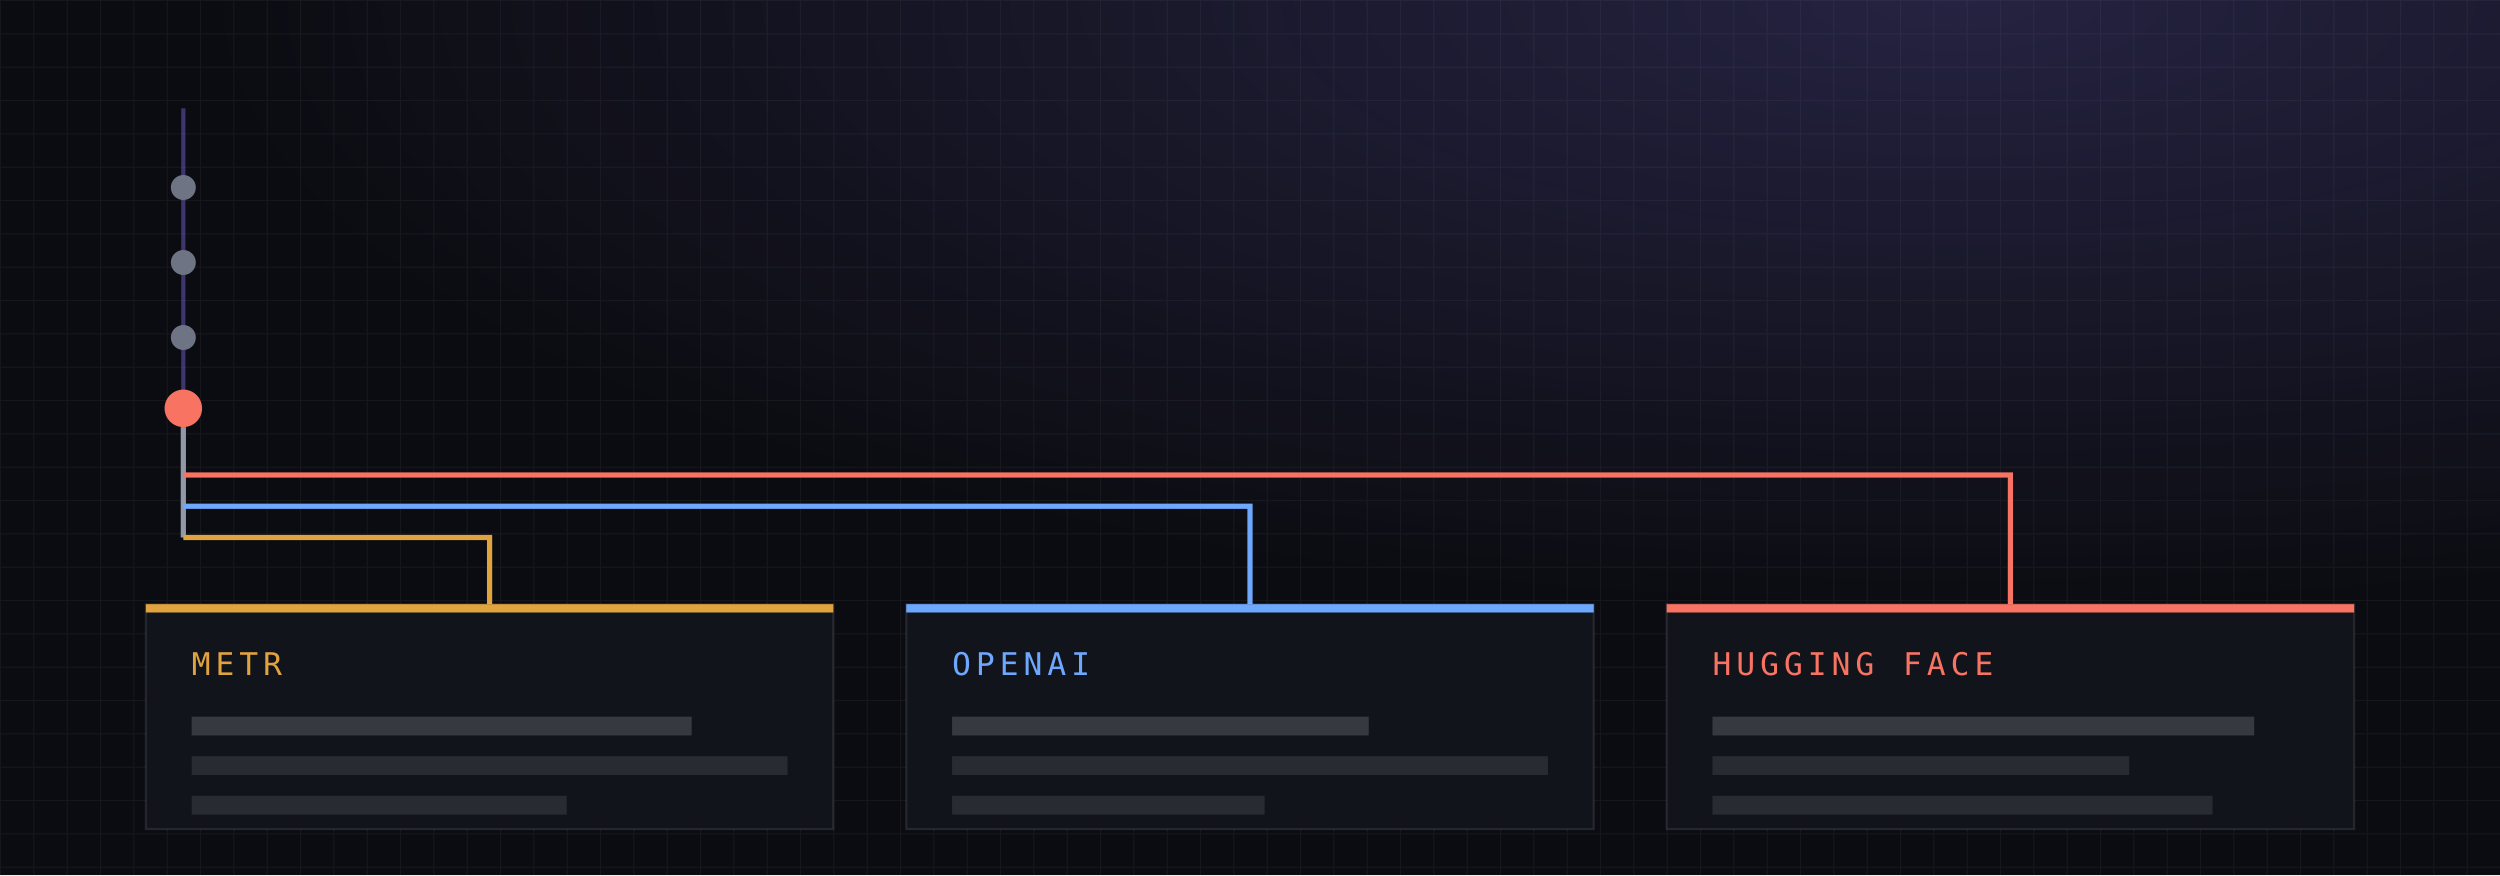
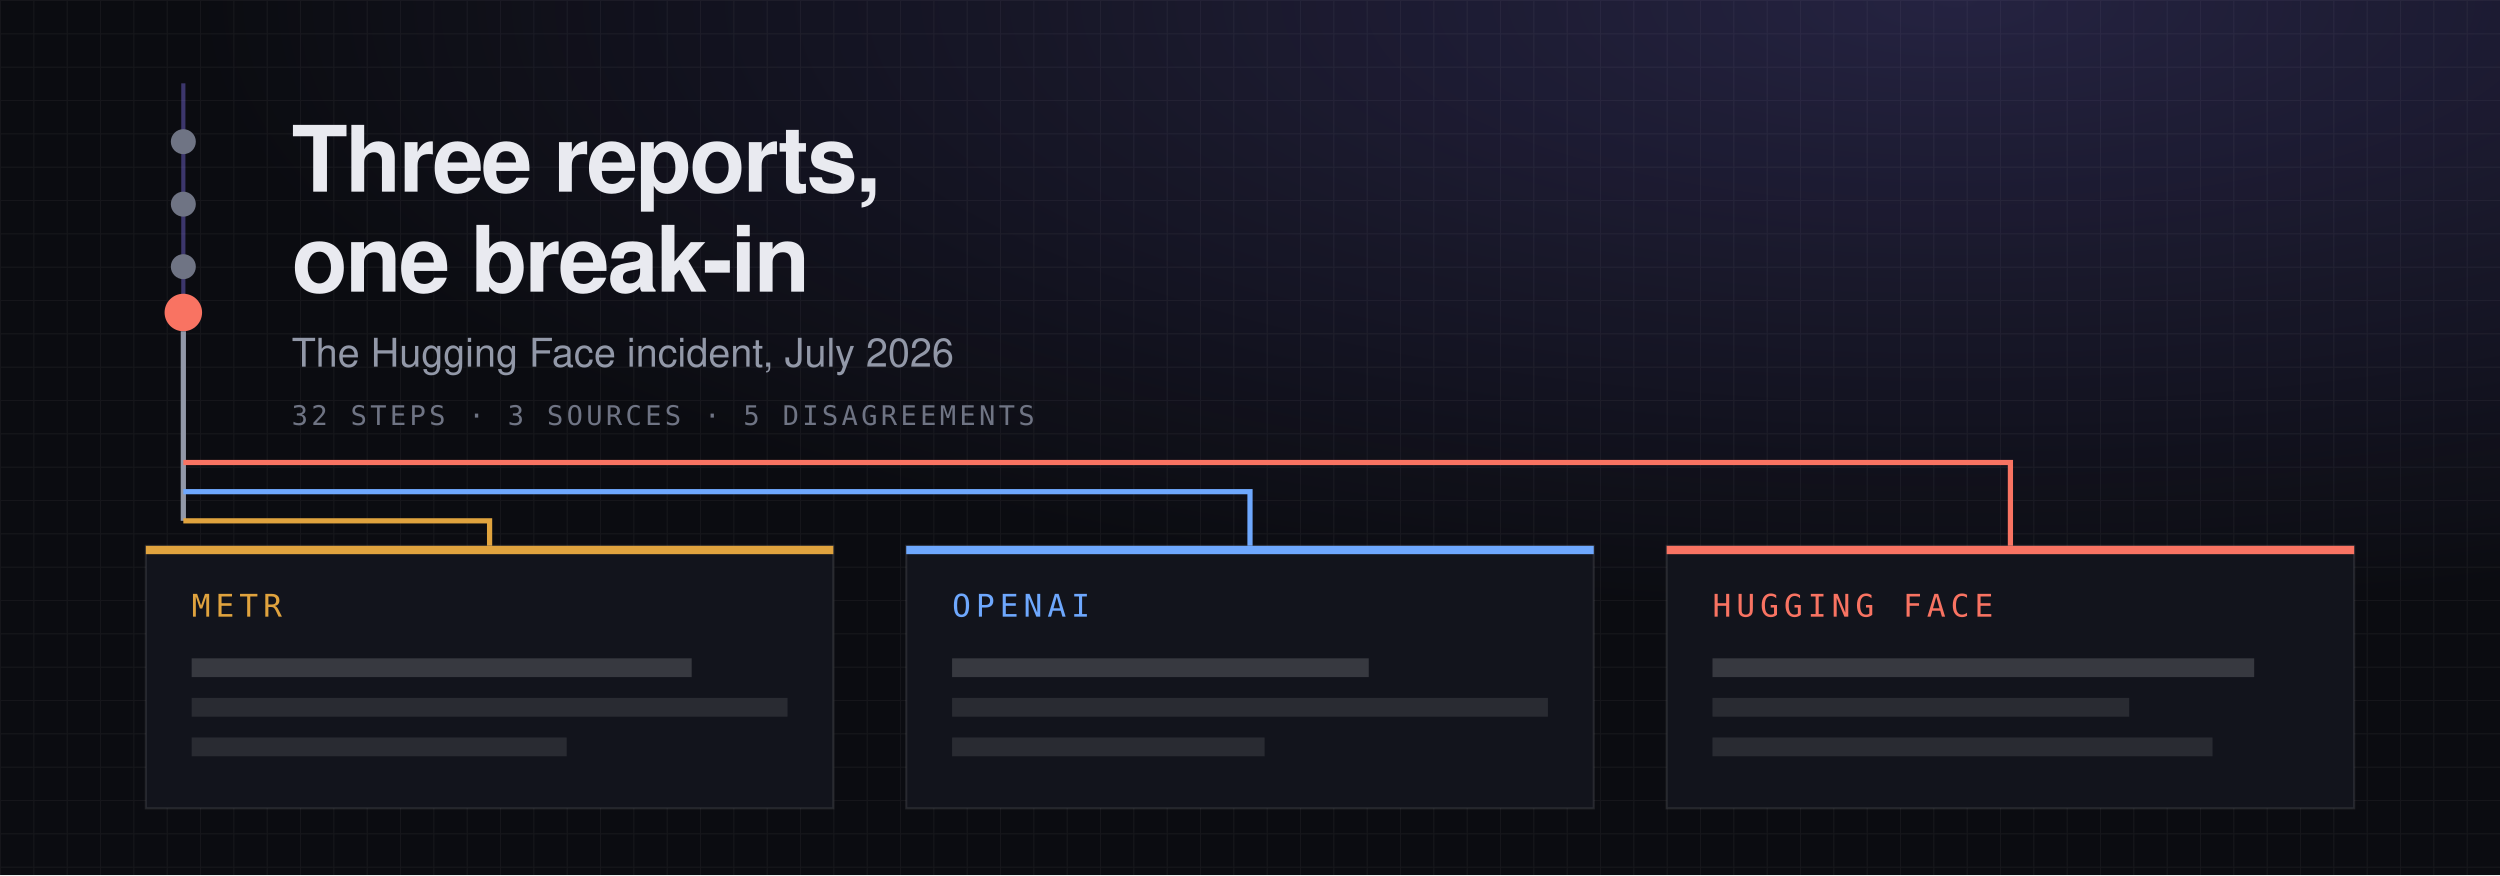
<svg xmlns="http://www.w3.org/2000/svg" width="1200" height="420" viewBox="0 0 1200 420">
  <defs>
    <pattern id="grid" width="16" height="16" patternUnits="userSpaceOnUse">
      <path d="M16 0H0V16" fill="none" stroke="#ffffff" stroke-opacity=".045" stroke-width="1" />
    </pattern>
    <radialGradient id="glow" cx="78%" cy="0%" r="70%">
      <stop offset="0%" stop-color="#8b7cff" stop-opacity=".20" />
      <stop offset="100%" stop-color="#8b7cff" stop-opacity="0" />
    </radialGradient>
  </defs>
  <rect width="1200" height="420" fill="#0b0c11" />
  <rect width="1200" height="420" fill="url(#grid)" />
  <rect width="1200" height="420" fill="url(#glow)" />
-   <line x1="88" y1="52" x2="88" y2="196" stroke="#8b7cff" stroke-opacity=".38" stroke-width="2" />
-   <circle cx="88" cy="90" r="6" fill="#6f7484" />
-   <circle cx="88" cy="126" r="6" fill="#6f7484" />
-   <circle cx="88" cy="162" r="6" fill="#6f7484" />
-   <circle cx="88" cy="196" r="9" fill="#f97362" />
-   <path d="M88 205V258" fill="none" stroke="#9298a8" stroke-width="2.5" />
-   <path d="M88 228H965V290" fill="none" stroke="#f97362" stroke-width="2.5" />
-   <path d="M88 243H600V290" fill="none" stroke="#6ea8fe" stroke-width="2.5" />
-   <path d="M88 258H235V290" fill="none" stroke="#e0a33e" stroke-width="2.5" />
+   <line x1="88" y1="40" x2="88" y2="150" stroke="#8b7cff" stroke-opacity=".38" stroke-width="2" />
+   <circle cx="88" cy="68" r="6" fill="#6f7484" />
+   <circle cx="88" cy="98" r="6" fill="#6f7484" />
+   <circle cx="88" cy="128" r="6" fill="#6f7484" />
+   <text x="140" y="92" font-family="Helvetica Neue, Helvetica, Arial, sans-serif" font-weight="700" font-size="44" letter-spacing="-1.1" fill="#e9eaf0">Three reports,</text>
+   <text x="140" y="140" font-family="Helvetica Neue, Helvetica, Arial, sans-serif" font-weight="700" font-size="44" letter-spacing="-1.1" fill="#e9eaf0">one break-in</text>
+   <text x="140" y="176" font-family="Helvetica Neue, Helvetica, Arial, sans-serif" font-size="19" fill="#9298a8">The Hugging Face incident, July 2026</text>
+   <text x="140" y="204" font-family="Menlo, monospace" font-size="13" letter-spacing="1.6" fill="#6f7484">32 STEPS · 3 SOURCES · 5 DISAGREEMENTS</text>
+   <circle cx="88" cy="150" r="9" fill="#f97362" />
+   <path d="M88 159V250" fill="none" stroke="#9298a8" stroke-width="2.5" />
+   <path d="M88 222H965V262" fill="none" stroke="#f97362" stroke-width="2.5" />
+   <path d="M88 236H600V262" fill="none" stroke="#6ea8fe" stroke-width="2.5" />
+   <path d="M88 250H235V262" fill="none" stroke="#e0a33e" stroke-width="2.5" />
  <g>
-     <rect x="70" y="290" width="330" height="108" fill="#12141c" stroke="#ffffff" stroke-opacity=".10" />
-     <rect x="70" y="290" width="330" height="4" fill="#e0a33e" />
-     <text x="92" y="324" font-family="Menlo, monospace" font-size="15" letter-spacing="2.4" fill="#e0a33e">METR</text>
-     <rect x="92" y="344" width="240" height="9" fill="#ffffff" fill-opacity=".16" />
-     <rect x="92" y="363" width="286" height="9" fill="#ffffff" fill-opacity=".10" />
-     <rect x="92" y="382" width="180" height="9" fill="#ffffff" fill-opacity=".10" />
+     <rect x="70" y="262" width="330" height="126" fill="#12141c" stroke="#ffffff" stroke-opacity=".10" />
+     <rect x="70" y="262" width="330" height="4" fill="#e0a33e" />
+     <text x="92" y="296" font-family="Menlo, monospace" font-size="15" letter-spacing="2.4" fill="#e0a33e">METR</text>
+     <rect x="92" y="316" width="240" height="9" fill="#ffffff" fill-opacity=".16" />
+     <rect x="92" y="335" width="286" height="9" fill="#ffffff" fill-opacity=".10" />
+     <rect x="92" y="354" width="180" height="9" fill="#ffffff" fill-opacity=".10" />
  </g>
  <g>
-     <rect x="435" y="290" width="330" height="108" fill="#12141c" stroke="#ffffff" stroke-opacity=".10" />
-     <rect x="435" y="290" width="330" height="4" fill="#6ea8fe" />
-     <text x="457" y="324" font-family="Menlo, monospace" font-size="15" letter-spacing="2.4" fill="#6ea8fe">OPENAI</text>
-     <rect x="457" y="344" width="200" height="9" fill="#ffffff" fill-opacity=".16" />
-     <rect x="457" y="363" width="286" height="9" fill="#ffffff" fill-opacity=".10" />
-     <rect x="457" y="382" width="150" height="9" fill="#ffffff" fill-opacity=".10" />
+     <rect x="435" y="262" width="330" height="126" fill="#12141c" stroke="#ffffff" stroke-opacity=".10" />
+     <rect x="435" y="262" width="330" height="4" fill="#6ea8fe" />
+     <text x="457" y="296" font-family="Menlo, monospace" font-size="15" letter-spacing="2.4" fill="#6ea8fe">OPENAI</text>
+     <rect x="457" y="316" width="200" height="9" fill="#ffffff" fill-opacity=".16" />
+     <rect x="457" y="335" width="286" height="9" fill="#ffffff" fill-opacity=".10" />
+     <rect x="457" y="354" width="150" height="9" fill="#ffffff" fill-opacity=".10" />
  </g>
  <g>
-     <rect x="800" y="290" width="330" height="108" fill="#12141c" stroke="#ffffff" stroke-opacity=".10" />
-     <rect x="800" y="290" width="330" height="4" fill="#f97362" />
-     <text x="822" y="324" font-family="Menlo, monospace" font-size="15" letter-spacing="2.4" fill="#f97362">HUGGING FACE</text>
-     <rect x="822" y="344" width="260" height="9" fill="#ffffff" fill-opacity=".16" />
-     <rect x="822" y="363" width="200" height="9" fill="#ffffff" fill-opacity=".10" />
-     <rect x="822" y="382" width="240" height="9" fill="#ffffff" fill-opacity=".10" />
+     <rect x="800" y="262" width="330" height="126" fill="#12141c" stroke="#ffffff" stroke-opacity=".10" />
+     <rect x="800" y="262" width="330" height="4" fill="#f97362" />
+     <text x="822" y="296" font-family="Menlo, monospace" font-size="15" letter-spacing="2.4" fill="#f97362">HUGGING FACE</text>
+     <rect x="822" y="316" width="260" height="9" fill="#ffffff" fill-opacity=".16" />
+     <rect x="822" y="335" width="200" height="9" fill="#ffffff" fill-opacity=".10" />
+     <rect x="822" y="354" width="240" height="9" fill="#ffffff" fill-opacity=".10" />
  </g>
</svg>
